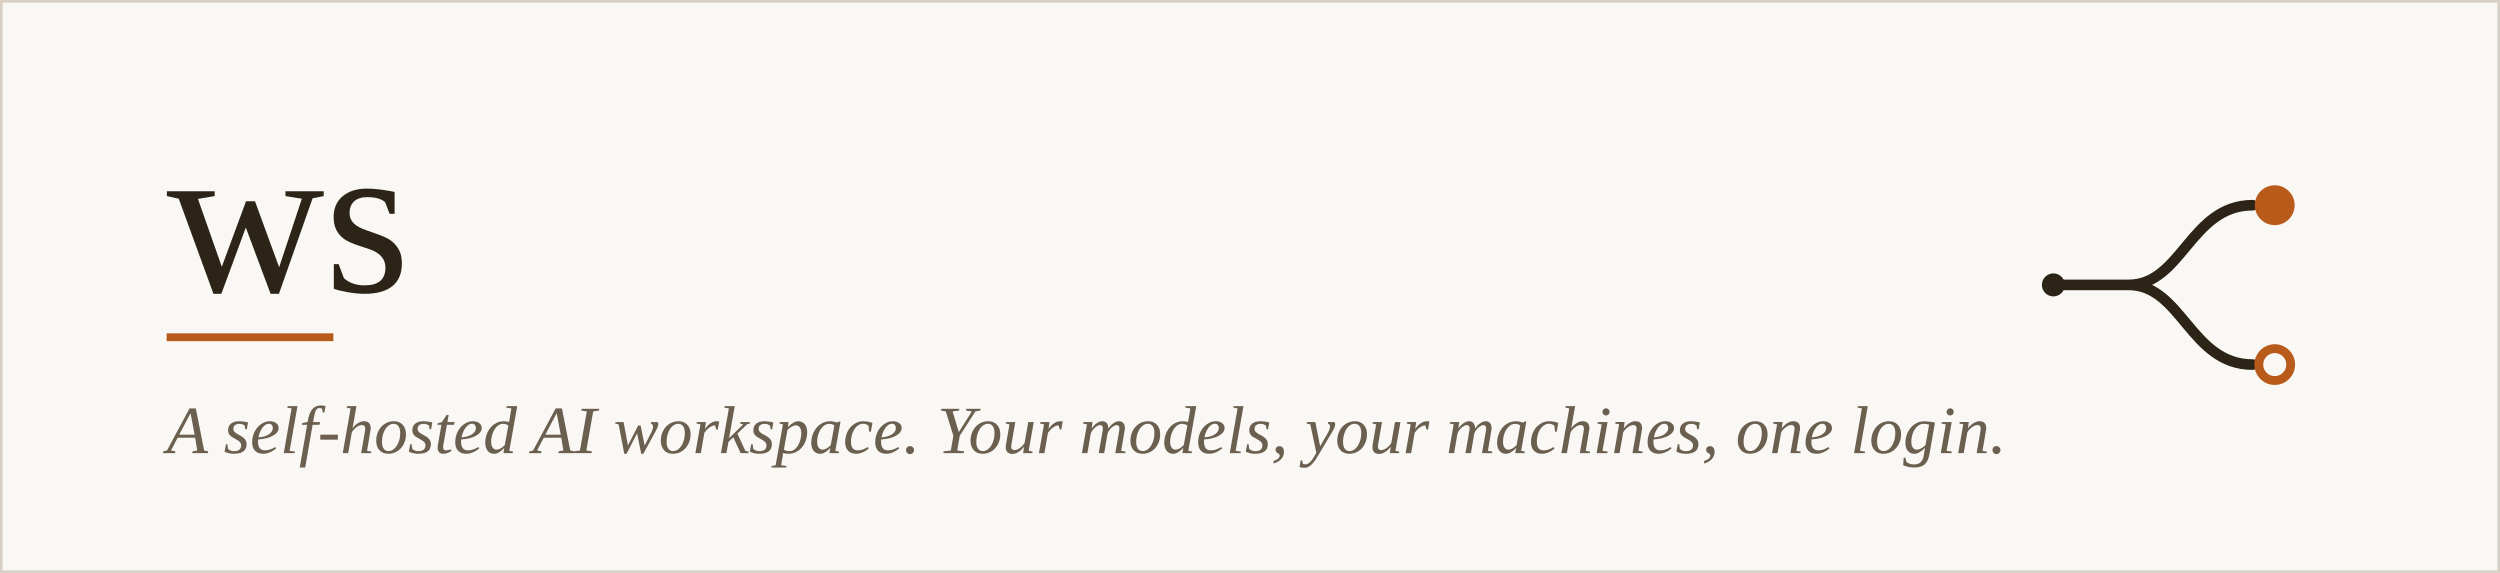
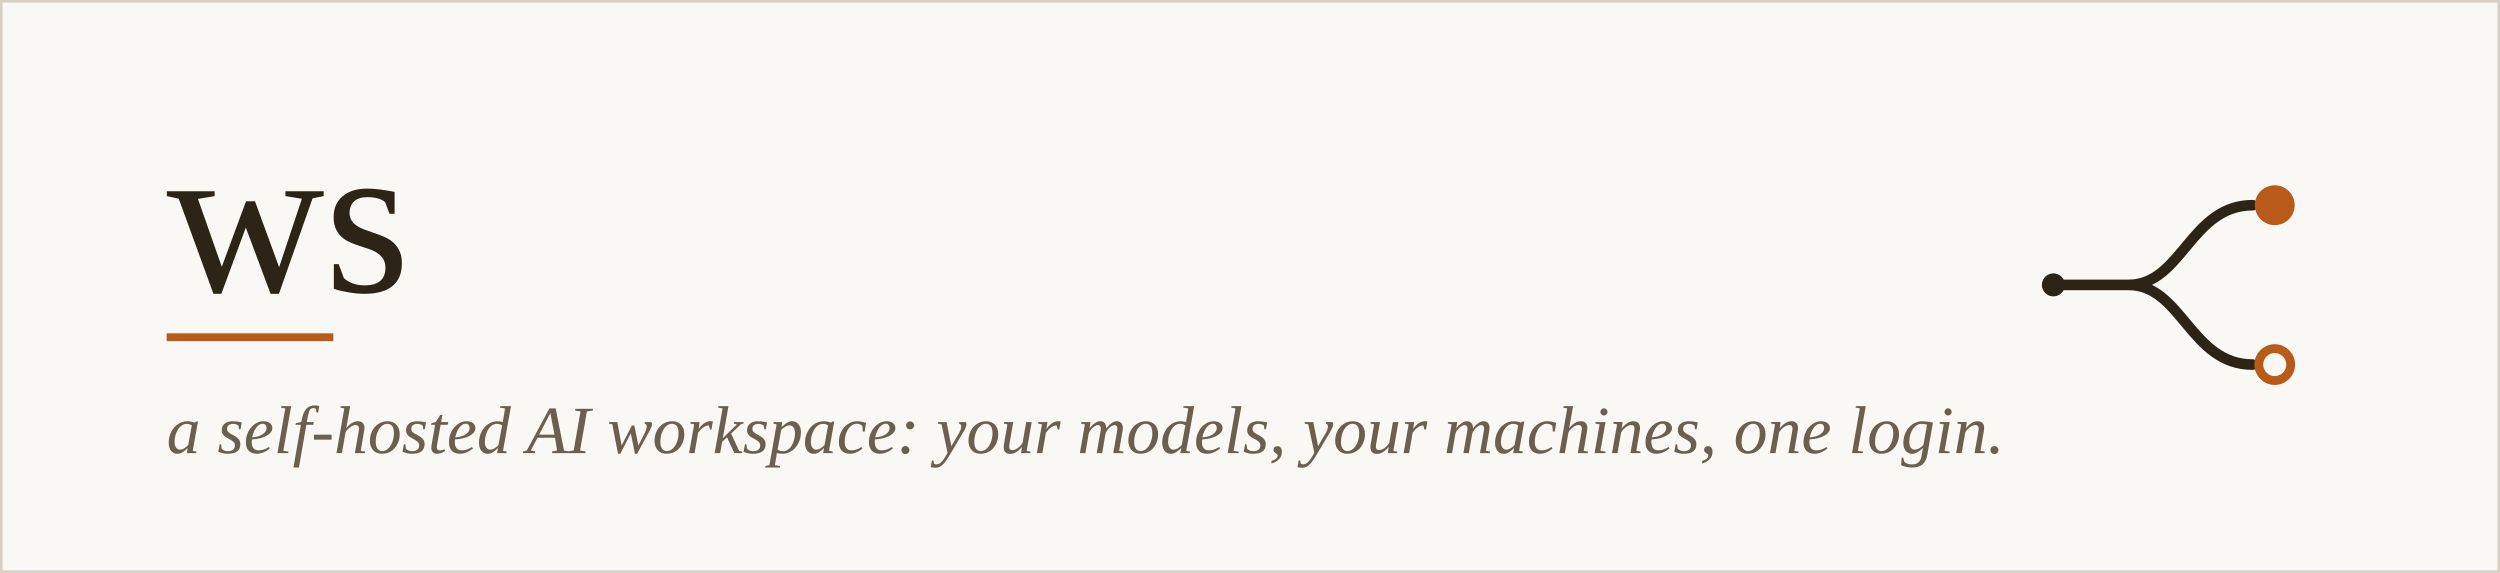
<svg xmlns="http://www.w3.org/2000/svg" width="960" height="220" viewBox="0 0 960 220" role="img" aria-label="ws, a self-hosted AI workspace">
  <rect width="960" height="220" fill="#faf8f5" />
  <rect x="0.5" y="0.5" width="959" height="219" fill="none" stroke="#d8d0c4" />
  <text x="64" y="112" font-family="Georgia, 'Bitstream Charter', 'Times New Roman', serif" font-size="84" fill="#2c2416">ws</text>
  <rect x="64" y="128" width="64" height="3" fill="#b85a1a" />
-   <text x="64" y="174" font-family="Georgia, 'Bitstream Charter', 'Times New Roman', serif" font-size="26" font-style="italic" fill="#6b5f4f">A self-hosted AI workspace. Your models, your machines, one login.</text>
+   <text x="64" y="174" font-family="Georgia, 'Bitstream Charter', 'Times New Roman', serif" font-size="26" font-style="italic" fill="#6b5f4f">a self-hosted AI workspace: your models, your machines, one login.</text>
  <g transform="translate(780 55) scale(1.7)" fill="none">
    <path d="M6 32 H22 C34 32 36 14 50 14 M22 32 C34 32 36 50 50 50" stroke="#2c2416" stroke-width="2.4" stroke-linecap="round" />
    <circle cx="5" cy="32" r="2.6" fill="#2c2416" />
    <circle cx="55" cy="14" r="4.5" fill="#b85a1a" />
    <circle cx="55" cy="50" r="3.6" stroke="#b85a1a" stroke-width="2" />
  </g>
</svg>
